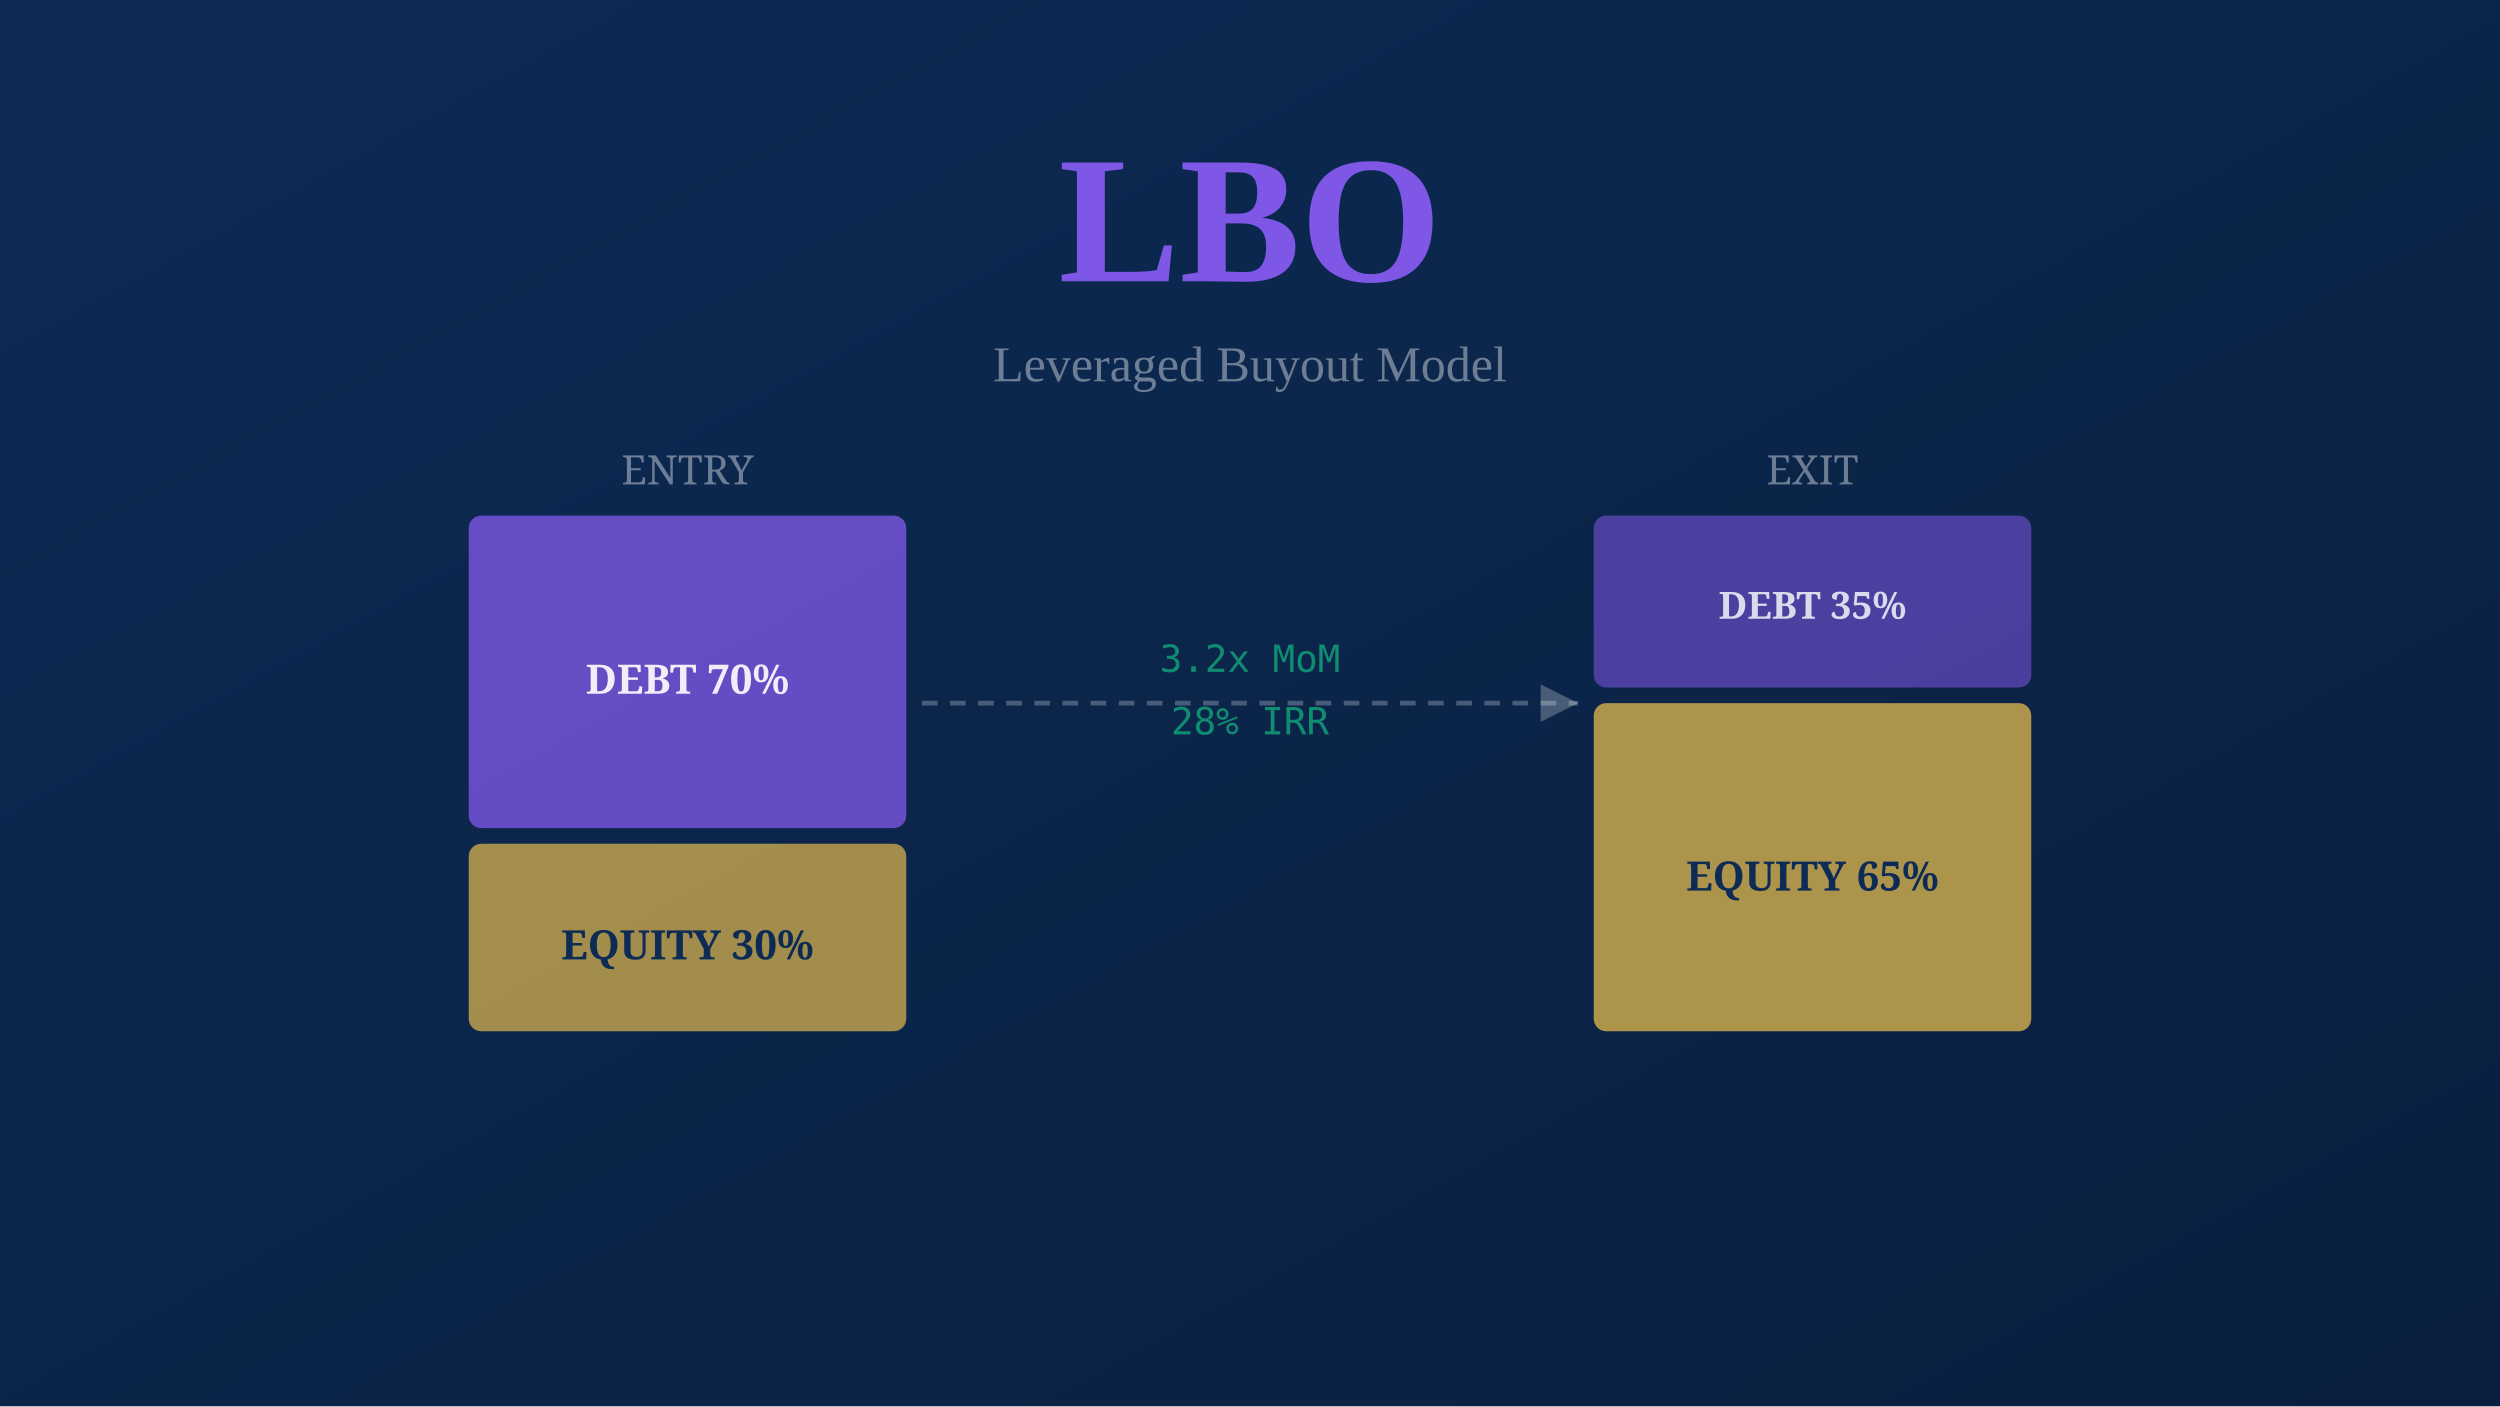
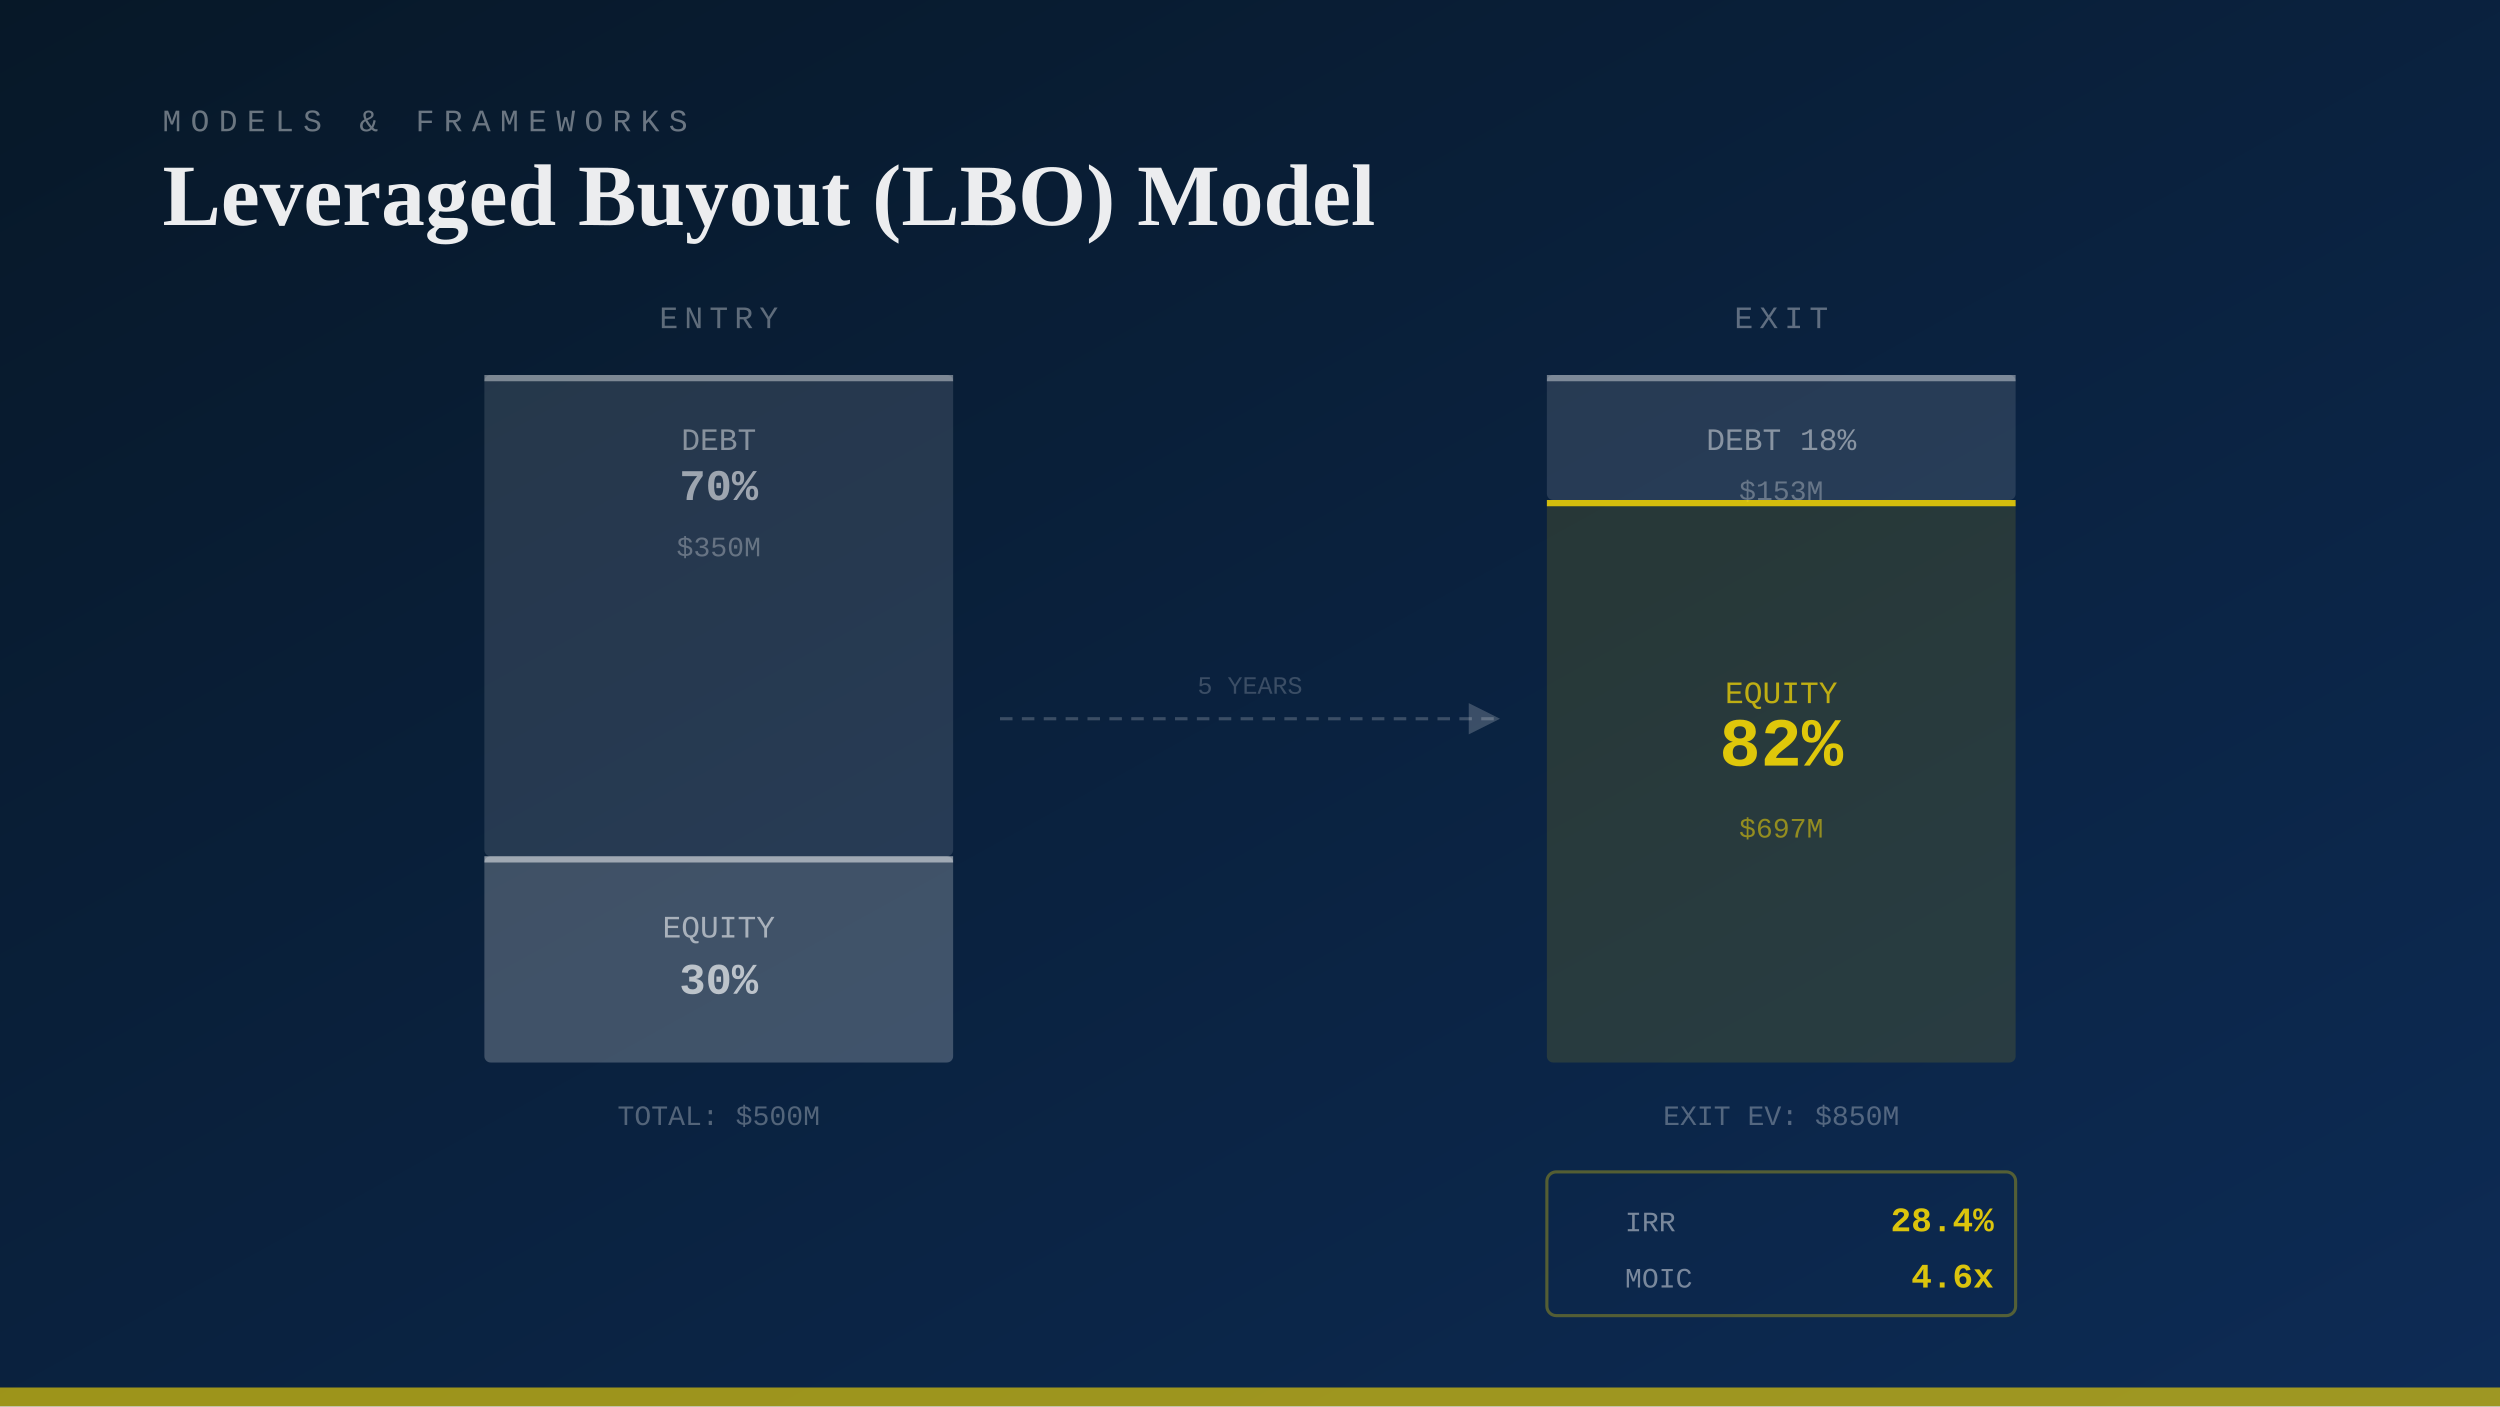
<svg xmlns="http://www.w3.org/2000/svg" width="800" height="450" viewBox="0 0 800 450">
  <defs>
    <linearGradient id="bg" x1="0%" y1="0%" x2="100%" y2="100%">
-       <stop offset="0%" style="stop-color:#0D2B55" />
-       <stop offset="100%" style="stop-color:#0a1f3f" />
+       <stop offset="0%" style="stop-color:#071828" />
+       <stop offset="100%" style="stop-color:#0D2B55" />
    </linearGradient>
  </defs>
  <rect width="800" height="450" fill="url(#bg)" />
-   <text x="220" y="155" font-family="Georgia, serif" font-size="13" fill="white" opacity="0.4" text-anchor="middle">ENTRY</text>
-   <rect x="150" y="165" width="140" height="100" rx="4" fill="#8B5CF6" opacity="0.7" />
-   <text x="220" y="222" font-family="Georgia, serif" font-size="13" font-weight="bold" fill="white" opacity="0.9" text-anchor="middle">DEBT 70%</text>
-   <rect x="150" y="270" width="140" height="60" rx="4" fill="#C9A84C" opacity="0.8" />
-   <text x="220" y="307" font-family="Georgia, serif" font-size="13" font-weight="bold" fill="#0D2B55" text-anchor="middle">EQUITY 30%</text>
-   <text x="580" y="155" font-family="Georgia, serif" font-size="13" fill="white" opacity="0.4" text-anchor="middle">EXIT</text>
-   <rect x="510" y="165" width="140" height="55" rx="4" fill="#8B5CF6" opacity="0.5" />
-   <text x="580" y="198" font-family="Georgia, serif" font-size="12" font-weight="bold" fill="white" opacity="0.8" text-anchor="middle">DEBT 35%</text>
-   <rect x="510" y="225" width="140" height="105" rx="4" fill="#C9A84C" opacity="0.85" />
-   <text x="580" y="285" font-family="Georgia, serif" font-size="13" font-weight="bold" fill="#0D2B55" text-anchor="middle">EQUITY 65%</text>
-   <line x1="295" y1="225" x2="505" y2="225" stroke="#ffffff" stroke-opacity="0.25" stroke-width="1.5" stroke-dasharray="5 4" />
-   <polygon points="505,225 493,219 493,231" fill="white" opacity="0.25" />
-   <text x="400" y="215" font-family="monospace" font-size="12" fill="#10B981" opacity="0.7" text-anchor="middle">3.2x MoM</text>
-   <text x="400" y="235" font-family="monospace" font-size="12" fill="#10B981" opacity="0.7" text-anchor="middle">28% IRR</text>
-   <text x="400" y="90" font-family="Georgia, 'Times New Roman', serif" font-size="58" font-weight="bold" fill="#8B5CF6" opacity="0.9" text-anchor="middle">LBO</text>
-   <text x="400" y="122" font-family="Georgia, 'Times New Roman', serif" font-size="16" fill="#ffffff" opacity="0.4" text-anchor="middle">Leveraged Buyout Model</text>
+   <rect x="0" y="444" width="800" height="6" fill="#FFDF01" opacity="0.6" />
+   <text x="52" y="42" font-family="'Courier New',monospace" font-size="10" fill="white" opacity="0.4" letter-spacing="3">MODELS &amp; FRAMEWORKS</text>
+   <text x="52" y="72" font-family="Georgia,'Times New Roman',serif" font-size="28" font-weight="bold" fill="white" opacity="0.92">Leveraged Buyout (LBO) Model</text>
+   <text x="230" y="105" font-family="'Courier New',monospace" font-size="10" fill="white" opacity="0.35" text-anchor="middle" letter-spacing="2">ENTRY</text>
+   <rect x="155" y="120" width="150" height="154" fill="white" opacity="0.12" rx="2" />
+   <rect x="155" y="120" width="150" height="2" fill="white" opacity="0.4" />
+   <text x="230" y="144" font-family="'Courier New',monospace" font-size="10" fill="white" opacity="0.45" text-anchor="middle">DEBT</text>
+   <text x="230" y="160" font-family="'Courier New',monospace" font-size="14" fill="white" opacity="0.55" text-anchor="middle" font-weight="bold">70%</text>
+   <text x="230" y="178" font-family="'Courier New',monospace" font-size="9" fill="white" opacity="0.3" text-anchor="middle">$350M</text>
+   <rect x="155" y="274" width="150" height="66" fill="white" opacity="0.22" rx="2" />
+   <rect x="155" y="274" width="150" height="2" fill="white" opacity="0.5" />
+   <text x="230" y="300" font-family="'Courier New',monospace" font-size="10" fill="white" opacity="0.55" text-anchor="middle">EQUITY</text>
+   <text x="230" y="318" font-family="'Courier New',monospace" font-size="14" fill="white" opacity="0.65" text-anchor="middle" font-weight="bold">30%</text>
+   <text x="230" y="360" font-family="'Courier New',monospace" font-size="9" fill="white" opacity="0.3" text-anchor="middle">TOTAL: $500M</text>
+   <line x1="320" y1="230" x2="480" y2="230" stroke="white" stroke-opacity="0.2" stroke-width="1" stroke-dasharray="4 3" />
+   <polygon points="480,230 470,225 470,235" fill="white" opacity="0.2" />
+   <text x="400" y="222" font-family="'Courier New',monospace" font-size="8" fill="white" opacity="0.2" text-anchor="middle">5 YEARS</text>
+   <text x="570" y="105" font-family="'Courier New',monospace" font-size="10" fill="white" opacity="0.35" text-anchor="middle" letter-spacing="2">EXIT</text>
+   <rect x="495" y="120" width="150" height="40" fill="white" opacity="0.12" rx="2" />
+   <rect x="495" y="120" width="150" height="2" fill="white" opacity="0.4" />
+   <text x="570" y="144" font-family="'Courier New',monospace" font-size="10" fill="white" opacity="0.45" text-anchor="middle">DEBT 18%</text>
+   <text x="570" y="160" font-family="'Courier New',monospace" font-size="9" fill="white" opacity="0.3" text-anchor="middle">$153M</text>
+   <rect x="495" y="160" width="150" height="180" fill="#FFDF01" opacity="0.12" rx="2" />
+   <rect x="495" y="160" width="150" height="2" fill="#FFDF01" opacity="0.8" />
+   <text x="570" y="225" font-family="'Courier New',monospace" font-size="10" fill="#FFDF01" opacity="0.7" text-anchor="middle">EQUITY</text>
+   <text x="570" y="245" font-family="'Courier New',monospace" font-size="22" fill="#FFDF01" opacity="0.85" text-anchor="middle" font-weight="bold">82%</text>
+   <text x="570" y="268" font-family="'Courier New',monospace" font-size="9" fill="#FFDF01" opacity="0.5" text-anchor="middle">$697M</text>
+   <text x="570" y="360" font-family="'Courier New',monospace" font-size="9" fill="white" opacity="0.3" text-anchor="middle">EXIT EV: $850M</text>
+   <rect x="495" y="375" width="150" height="46" fill="none" stroke="#FFDF01" stroke-opacity="0.3" stroke-width="1" rx="3" />
+   <text x="520" y="394" font-family="'Courier New',monospace" font-size="9" fill="white" opacity="0.45">IRR</text>
+   <text x="638" y="394" font-family="'Courier New',monospace" font-size="11" fill="#FFDF01" opacity="0.85" text-anchor="end" font-weight="bold">28.4%</text>
+   <text x="520" y="412" font-family="'Courier New',monospace" font-size="9" fill="white" opacity="0.45">MOIC</text>
+   <text x="638" y="412" font-family="'Courier New',monospace" font-size="11" fill="#FFDF01" opacity="0.85" text-anchor="end" font-weight="bold">4.6x</text>
</svg>
